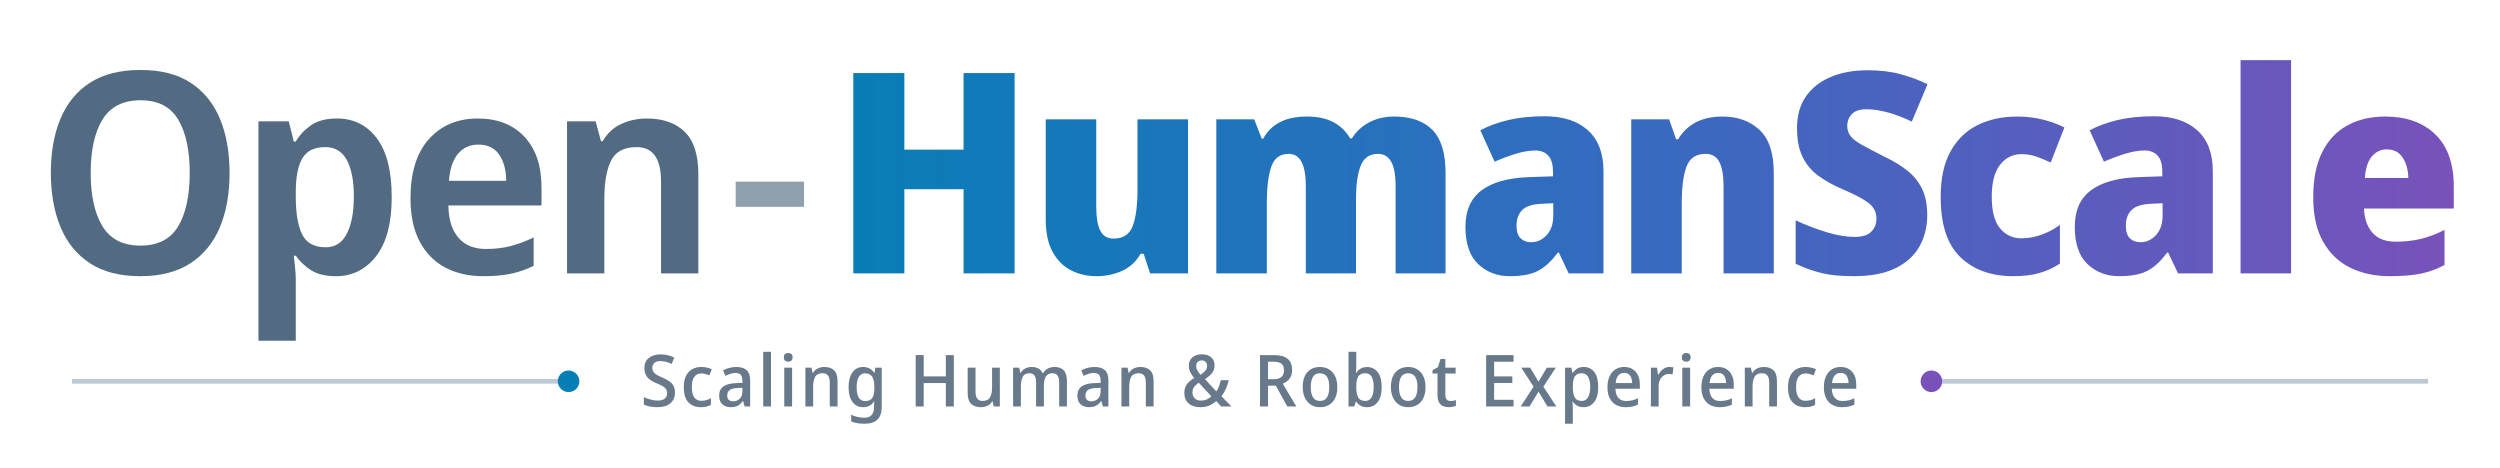
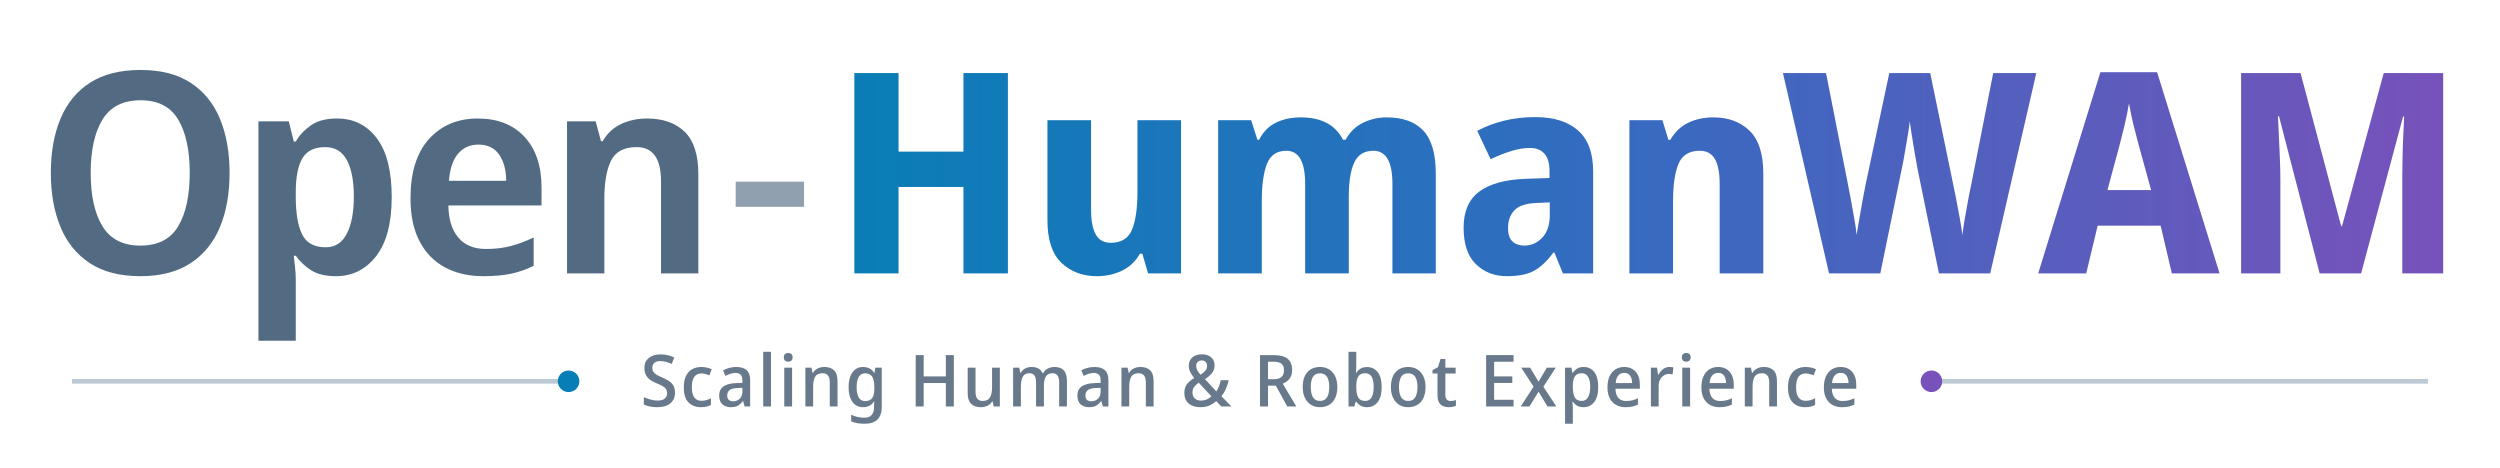
<svg xmlns="http://www.w3.org/2000/svg" width="695" height="130" viewBox="0 0 695 130" role="img" aria-labelledby="title desc">
  <defs>
    <linearGradient id="experience" gradientUnits="userSpaceOnUse" x1="231.522" y1="0" x2="685.194" y2="0">
      <stop offset="0" stop-color="#087eb6" />
      <stop offset="0.48" stop-color="#356bc0" />
      <stop offset="1" stop-color="#7951bb" />
    </linearGradient>
  </defs>
  <g id="open" fill="#526b82">
    <path d="M63.82 48.076Q63.82 56.734 61.129 63.169Q58.438 69.604 52.939 73.192Q47.44 76.78 39.016 76.78Q30.514 76.78 25.015 73.192Q19.516 69.604 16.825 63.13Q14.134 56.656 14.134 47.998Q14.134 39.418 16.825 32.983Q19.516 26.548 25.015 22.999Q30.514 19.45 39.094 19.45Q47.518 19.45 52.978 22.999Q58.438 26.548 61.129 32.983Q63.82 39.418 63.82 48.076ZM25.21 48.076Q25.21 57.514 28.486 62.896Q31.762 68.278 39.016 68.278Q46.348 68.278 49.546 62.896Q52.744 57.514 52.744 48.076Q52.744 38.638 49.546 33.256Q46.348 27.874 39.094 27.874Q31.762 27.874 28.486 33.256Q25.21 38.638 25.21 48.076Z" />
    <path d="M93.688 32.944Q100.63 32.944 104.764 38.443Q108.898 43.942 108.898 54.784Q108.898 65.626 104.569 71.203Q100.24 76.78 93.376 76.78Q89.008 76.78 86.395 75.064Q83.782 73.348 82.222 71.086H81.676Q81.832 72.568 82.027 74.323Q82.222 76.078 82.222 77.56V94.72H71.848V33.724H80.272L81.676 39.34H82.222Q83.782 36.688 86.473 34.816Q89.164 32.944 93.688 32.944ZM90.412 40.9Q85.888 40.9 84.055 44.02Q82.222 47.14 82.222 53.458V54.706Q82.222 61.492 83.977 65.119Q85.732 68.746 90.568 68.746Q94.468 68.746 96.418 64.963Q98.368 61.18 98.368 54.628Q98.368 48.076 96.418 44.488Q94.468 40.9 90.412 40.9Z" />
    <path d="M132.838 32.944Q141.028 32.944 145.786 38.014Q150.544 43.084 150.544 52.132V57.124H124.648Q124.726 62.896 127.417 66.055Q130.108 69.214 135.1 69.214Q138.922 69.214 142.003 68.395Q145.084 67.576 148.36 66.016V73.894Q145.396 75.376 142.159 76.078Q138.922 76.78 134.32 76.78Q128.392 76.78 123.829 74.401Q119.266 72.022 116.692 67.186Q114.118 62.35 114.118 55.174Q114.118 44.332 119.266 38.638Q124.414 32.944 132.838 32.944ZM132.994 40.198Q129.484 40.198 127.339 42.733Q125.194 45.268 124.804 50.26H140.716Q140.716 45.892 138.805 43.045Q136.894 40.198 132.994 40.198Z" />
    <path d="M179.866 32.944Q186.496 32.944 190.318 36.61Q194.14 40.276 194.14 48.466V76H183.766V50.416Q183.766 40.9 176.98 40.9Q171.754 40.9 169.882 44.644Q168.01 48.388 168.01 55.33V76H157.636V33.724H165.592L167.074 39.262H167.542Q169.414 35.986 172.69 34.465Q175.966 32.944 179.866 32.944Z" />
  </g>
  <path id="hyphen" d="M204.522 54 H223.522" stroke="#91a0af" stroke-width="7" />
-   <g id="humanscale" fill="url(#experience)">
-     <path d="M282.066 76H267.87V52.6H251.412V76H237.216V20.308H251.412V41.602H267.87V20.308H282.066Z" />
-     <path d="M330.264 33.178V76H319.734L317.94 70.54H317.082Q315.21 73.816 311.934 75.298Q308.658 76.78 304.914 76.78Q300.936 76.78 297.738 75.142Q294.54 73.504 292.629 70.033Q290.718 66.562 290.718 61.102V33.178H304.758V57.436Q304.758 61.804 305.85 64.066Q306.942 66.328 309.594 66.328Q313.572 66.328 314.898 62.818Q316.224 59.308 316.224 52.678V33.178Z" />
-     <path d="M387.588 32.398Q394.53 32.398 398.196 36.103Q401.862 39.808 401.862 48.076V76H387.978V51.742Q387.978 47.062 386.73 44.917Q385.482 42.772 383.064 42.772Q379.632 42.772 378.306 46.009Q376.98 49.246 376.98 55.174V76H363.018V51.742Q363.018 42.772 358.26 42.772Q354.672 42.772 353.424 46.321Q352.176 49.87 352.176 56.5V76H338.136V33.178H348.666L350.772 38.56H351.162Q352.722 35.596 355.764 33.997Q358.806 32.398 363.33 32.398Q367.698 32.398 370.662 33.958Q373.626 35.518 375.342 38.482H375.81Q377.76 35.44 380.802 33.919Q383.844 32.398 387.588 32.398Z" />
-     <path d="M429.39 32.32Q437.112 32.32 441.441 36.22Q445.77 40.12 445.77 47.608V76H436.098L433.368 70.228H433.056Q430.482 73.738 427.635 75.259Q424.788 76.78 419.718 76.78Q414.492 76.78 410.943 73.426Q407.394 70.072 407.394 63.052Q407.394 56.266 411.879 52.912Q416.364 49.558 424.944 49.246L431.73 49.012V47.764Q431.73 44.644 430.404 43.24Q429.078 41.836 426.816 41.836Q424.398 41.836 421.434 42.733Q418.47 43.63 415.506 44.956L411.528 36.22Q415.038 34.348 419.445 33.334Q423.852 32.32 429.39 32.32ZM428.61 56.656Q424.71 56.812 423.15 58.411Q421.59 60.01 421.59 62.74Q421.59 65.158 422.721 66.25Q423.852 67.342 425.646 67.342Q428.142 67.342 429.975 65.353Q431.808 63.364 431.808 59.932V56.5Z" />
-     <path d="M478.836 32.398Q485.154 32.398 489.132 36.103Q493.11 39.808 493.11 48.076V76H479.148V51.742Q479.148 47.296 477.978 45.034Q476.808 42.772 474.156 42.772Q470.178 42.772 468.852 46.321Q467.526 49.87 467.526 56.5V76H453.486V33.178H464.016L465.966 38.716H466.512Q470.334 32.398 478.836 32.398Z" />
-     <path d="M535.77 59.854Q535.77 64.612 533.625 68.473Q531.48 72.334 526.956 74.557Q522.432 76.78 515.256 76.78Q509.952 76.78 506.442 75.922Q502.932 75.064 499.188 73.348V61.258Q503.4 63.208 507.729 64.534Q512.058 65.86 515.646 65.86Q518.766 65.86 520.209 64.417Q521.652 62.974 521.652 60.79Q521.652 58.138 519.507 56.461Q517.362 54.784 512.214 52.6Q508.392 50.962 505.545 48.895Q502.698 46.828 501.138 43.669Q499.578 40.51 499.578 35.596Q499.578 30.37 502.035 26.821Q504.492 23.272 508.938 21.4Q513.384 19.528 519.234 19.528Q524.382 19.528 528.477 20.659Q532.572 21.79 535.848 23.428L531.48 33.802Q528.126 32.164 524.85 31.267Q521.574 30.37 518.844 30.37Q516.114 30.37 514.827 31.696Q513.54 33.022 513.54 35.05Q513.54 36.688 514.515 37.897Q515.49 39.106 517.752 40.354Q520.014 41.602 523.836 43.552Q527.658 45.346 530.31 47.491Q532.962 49.636 534.366 52.561Q535.77 55.486 535.77 59.854Z" />
-     <path d="M559.71 76.78Q550.506 76.78 545.007 71.515Q539.508 66.25 539.508 54.784Q539.508 46.984 542.277 42.031Q545.046 37.078 549.843 34.738Q554.64 32.398 560.802 32.398Q564.546 32.398 567.939 33.256Q571.332 34.114 573.906 35.44L570.084 45.19Q567.822 44.098 565.95 43.474Q564.078 42.85 561.972 42.85Q558.306 42.85 556.005 45.814Q553.704 48.778 553.704 54.706Q553.704 60.712 556.005 63.481Q558.306 66.25 561.972 66.25Q564.702 66.25 567.471 65.275Q570.24 64.3 572.658 62.506V73.27Q570.084 74.986 567.003 75.883Q563.922 76.78 559.71 76.78Z" />
-     <path d="M598.782 32.32Q606.504 32.32 610.833 36.22Q615.162 40.12 615.162 47.608V76H605.49L602.76 70.228H602.448Q599.874 73.738 597.027 75.259Q594.18 76.78 589.11 76.78Q583.884 76.78 580.335 73.426Q576.786 70.072 576.786 63.052Q576.786 56.266 581.271 52.912Q585.756 49.558 594.336 49.246L601.122 49.012V47.764Q601.122 44.644 599.796 43.24Q598.47 41.836 596.208 41.836Q593.79 41.836 590.826 42.733Q587.862 43.63 584.898 44.956L580.92 36.22Q584.43 34.348 588.837 33.334Q593.244 32.32 598.782 32.32ZM598.002 56.656Q594.102 56.812 592.542 58.411Q590.982 60.01 590.982 62.74Q590.982 65.158 592.113 66.25Q593.244 67.342 595.038 67.342Q597.534 67.342 599.367 65.353Q601.2 63.364 601.2 59.932V56.5Z" />
-     <path d="M636.918 76H622.878V16.72H636.918Z" />
-     <path d="M663.12 32.398Q671.856 32.398 677.004 37.351Q682.152 42.304 682.152 51.898V57.982H657.192Q657.348 62.194 659.532 64.69Q661.716 67.186 666.006 67.186Q669.828 67.186 673.026 66.406Q676.224 65.626 679.578 63.91V73.66Q676.614 75.298 673.143 76.039Q669.672 76.78 664.368 76.78Q658.206 76.78 653.409 74.44Q648.612 72.1 645.843 67.225Q643.074 62.35 643.074 54.862Q643.074 47.296 645.57 42.304Q648.066 37.312 652.59 34.855Q657.114 32.398 663.12 32.398ZM663.51 41.524Q661.092 41.524 659.415 43.435Q657.738 45.346 657.426 49.48H669.516Q669.438 46.126 667.956 43.825Q666.474 41.524 663.51 41.524Z" />
+   <g id="humanwam" fill="url(#experience)">
+     <path d="M280.195 76.0H267.837V51.976H249.793V76.0H237.511V20.308H249.793V42.148H267.837V20.308H280.195Z" />
+     <path d="M328.337 33.412V76.0H319.163L317.571 70.54H316.889Q314.993 73.816 311.809 75.298Q308.625 76.78 304.986 76.78Q298.997 76.78 295.092 73.075Q291.188 69.37 291.188 61.18V33.412H303.318V58.294Q303.318 62.818 304.607 65.158Q305.896 67.498 308.777 67.498Q313.174 67.498 314.69 63.871Q316.206 60.244 316.206 53.458V33.412Z" />
+     <path d="M385.501 32.632Q392.248 32.632 395.698 36.337Q399.147 40.042 399.147 48.232V76.0H387.093V51.118Q387.093 41.914 381.786 41.914Q377.995 41.914 376.479 45.19Q374.962 48.466 374.962 54.628V76.0H362.832V51.118Q362.832 41.914 357.601 41.914Q353.659 41.914 352.218 45.541Q350.778 49.168 350.778 55.954V76.0H338.647V33.412H347.821L349.565 38.872H350.02Q351.687 35.596 354.682 34.114Q357.677 32.632 361.619 32.632Q370.186 32.632 373.37 38.872H374.053Q375.872 35.596 378.943 34.114Q382.013 32.632 385.501 32.632Z" />
+     <path d="M426.819 32.554Q434.477 32.554 438.684 36.259Q442.892 39.964 442.892 47.608V76.0H434.477L432.126 70.228H431.823Q429.321 73.66 426.554 75.22Q423.787 76.78 418.859 76.78Q413.779 76.78 410.33 73.465Q406.88 70.15 406.88 63.286Q406.88 56.5 411.239 53.263Q415.599 50.026 424.09 49.714L430.762 49.48V47.608Q430.762 44.254 429.321 42.694Q427.881 41.134 425.379 41.134Q422.801 41.134 419.996 42.031Q417.191 42.928 414.386 44.254L410.671 36.376Q414.007 34.582 418.063 33.568Q422.119 32.554 426.819 32.554ZM427.198 56.422Q422.801 56.578 421.02 58.45Q419.238 60.322 419.238 63.364Q419.238 66.016 420.489 67.147Q421.74 68.278 423.787 68.278Q426.668 68.278 428.753 66.055Q430.837 63.832 430.837 59.776V56.266Z" />
+     <path d="M476.326 32.632Q482.543 32.632 486.371 36.337Q490.2 40.042 490.2 48.232V76.0H478.07V51.118Q478.07 46.516 476.743 44.215Q475.416 41.914 472.535 41.914Q468.138 41.914 466.622 45.541Q465.105 49.168 465.105 55.954V76.0H452.975V33.412H462.149L463.817 38.872H464.347Q466.243 35.596 469.351 34.114Q472.459 32.632 476.326 32.632Z" />
+     <path d="M566.09 20.308 553.277 76.0H539.024L533.035 46.75Q532.883 45.892 532.58 44.176Q532.277 42.46 531.936 40.432Q531.594 38.404 531.329 36.571Q531.064 34.738 530.912 33.724Q530.836 34.738 530.533 36.571Q530.23 38.404 529.889 40.393Q529.548 42.382 529.244 44.137Q528.941 45.892 528.714 46.828L522.724 76.0H508.471L495.659 20.308H507.637L513.627 50.728Q514.006 52.522 514.498 55.252Q514.991 57.982 515.484 60.712Q515.977 63.442 516.128 65.314Q516.432 63.364 516.924 60.634Q517.417 57.904 517.872 55.33Q518.327 52.756 518.63 51.352L525.226 20.308H536.598L543.042 51.508Q543.346 52.912 543.838 55.447Q544.331 57.982 544.824 60.712Q545.317 63.442 545.544 65.314Q545.772 63.364 546.227 60.673Q546.682 57.982 547.212 55.252Q547.743 52.522 548.122 50.728L554.111 20.308Z" />
+     <path d="M603.77 76.0 600.661 62.74H583.148L579.964 76.0H566.621L583.906 20.074H599.676L617.037 76.0ZM594.444 39.886Q593.762 37.39 593.08 34.621Q592.397 31.852 591.867 28.732Q591.336 31.852 590.654 34.699Q589.971 37.546 589.365 39.886L585.877 52.834H598.008Z" />
+     <path d="M644.861 76.0 633.565 32.32H633.261Q633.337 33.88 633.489 37.0Q633.64 40.12 633.792 43.669Q633.944 47.218 633.944 50.104V76.0H623.026V20.308H639.554L650.85 62.896H651.078L662.677 20.308H679.205V76.0H667.833V49.636Q667.833 46.984 667.908 43.552Q667.984 40.12 668.136 37.039Q668.287 33.958 668.363 32.398H668.06L656.385 76.0Z" />
  </g>
  <g id="subtitle" fill="#68798b">
    <path d="M187.645 109.14Q187.645 111.04 186.365 112.12Q185.085 113.2 182.765 113.2Q180.465 113.2 178.985 112.46V110.42Q179.785 110.78 180.815 111.07Q181.845 111.36 182.865 111.36Q184.165 111.36 184.815 110.8Q185.465 110.24 185.465 109.3Q185.465 108.64 185.175 108.19Q184.885 107.74 184.235 107.36Q183.585 106.98 182.505 106.54Q181.485 106.14 180.725 105.59Q179.965 105.04 179.555 104.24Q179.145 103.44 179.145 102.28Q179.145 100.52 180.375 99.52Q181.605 98.52 183.605 98.52Q184.725 98.52 185.665 98.75Q186.605 98.98 187.445 99.38L186.745 101.16Q185.965 100.82 185.165 100.6Q184.365 100.38 183.545 100.38Q182.445 100.38 181.895 100.9Q181.345 101.42 181.345 102.26Q181.345 102.92 181.625 103.36Q181.905 103.8 182.515 104.17Q183.125 104.54 184.165 104.98Q185.285 105.46 186.065 105.99Q186.845 106.52 187.245 107.27Q187.645 108.02 187.645 109.14Z" />
    <path d="M194.835 113.2Q192.695 113.2 191.395 111.87Q190.095 110.54 190.095 107.68Q190.095 105.68 190.735 104.44Q191.375 103.2 192.475 102.61Q193.575 102.02 194.995 102.02Q195.835 102.02 196.605 102.21Q197.375 102.4 197.875 102.64L197.215 104.34Q196.695 104.14 196.125 103.98Q195.555 103.82 195.015 103.82Q192.335 103.82 192.335 107.66Q192.335 109.5 193.005 110.46Q193.675 111.42 194.955 111.42Q195.775 111.42 196.425 111.22Q197.075 111.02 197.635 110.7V112.54Q197.075 112.88 196.415 113.04Q195.755 113.2 194.835 113.2Z" />
    <path d="M204.705 102.02Q206.605 102.02 207.575 102.91Q208.545 103.8 208.545 105.7V113H207.005L206.585 111.5H206.505Q205.845 112.38 205.115 112.79Q204.385 113.2 203.105 113.2Q201.745 113.2 200.835 112.41Q199.925 111.62 199.925 109.94Q199.925 106.66 204.665 106.5L206.385 106.44V105.84Q206.385 104.66 205.895 104.17Q205.405 103.68 204.525 103.68Q203.765 103.68 203.045 103.92Q202.325 104.16 201.665 104.5L201.005 102.96Q201.725 102.56 202.675 102.29Q203.625 102.02 204.705 102.02ZM205.085 107.86Q203.425 107.94 202.795 108.47Q202.165 109 202.165 109.96Q202.165 110.8 202.615 111.18Q203.065 111.56 203.785 111.56Q204.885 111.56 205.635 110.86Q206.385 110.16 206.385 108.76V107.82Z" />
    <path d="M214.335 113H212.175V97.8H214.335Z" />
    <path d="M219.125 98.12Q219.625 98.12 219.985 98.4Q220.345 98.68 220.345 99.34Q220.345 99.98 219.985 100.27Q219.625 100.56 219.125 100.56Q218.625 100.56 218.265 100.27Q217.905 99.98 217.905 99.34Q217.905 98.68 218.265 98.4Q218.625 98.12 219.125 98.12ZM220.205 102.22V113H218.025V102.22Z" />
    <path d="M229.175 102.02Q230.935 102.02 231.885 102.96Q232.835 103.9 232.835 105.98V113H230.675V106.28Q230.675 103.76 228.675 103.76Q227.175 103.76 226.615 104.74Q226.055 105.72 226.055 107.56V113H223.895V102.22H225.595L225.895 103.66H226.015Q226.495 102.82 227.345 102.42Q228.195 102.02 229.175 102.02Z" />
    <path d="M239.945 102.02Q241.965 102.02 243.025 103.64H243.105L243.345 102.22H245.125V113.14Q245.125 115.44 243.945 116.62Q242.765 117.8 240.345 117.8Q239.225 117.8 238.305 117.64Q237.385 117.48 236.625 117.14V115.28Q237.405 115.7 238.355 115.91Q239.305 116.12 240.405 116.12Q241.625 116.12 242.305 115.37Q242.985 114.62 242.985 113.26V112.9Q242.985 112.64 243.005 112.22Q243.025 111.8 243.045 111.58H242.965Q241.985 113.2 239.945 113.2Q238.065 113.2 236.985 111.73Q235.905 110.26 235.905 107.64Q235.905 105.04 236.985 103.53Q238.065 102.02 239.945 102.02ZM240.485 103.78Q239.345 103.78 238.745 104.78Q238.145 105.78 238.145 107.66Q238.145 109.54 238.735 110.52Q239.325 111.5 240.525 111.5Q241.845 111.5 242.455 110.69Q243.065 109.88 243.065 108.04V107.64Q243.065 105.58 242.445 104.68Q241.825 103.78 240.485 103.78Z" />
    <path d="M265.165 113H262.945V106.48H256.785V113H254.565V98.72H256.785V104.64H262.945V98.72H265.165Z" />
    <path d="M277.955 102.22V113H276.255L275.955 111.58H275.835Q275.355 112.42 274.495 112.81Q273.635 113.2 272.655 113.2Q270.915 113.2 269.965 112.26Q269.015 111.32 269.015 109.28V102.22H271.195V108.96Q271.195 111.46 273.175 111.46Q274.655 111.46 275.225 110.48Q275.795 109.5 275.795 107.68V102.22Z" />
    <path d="M293.145 102.02Q294.865 102.02 295.735 102.96Q296.605 103.9 296.605 105.98V113H294.445V106.26Q294.445 103.76 292.605 103.76Q291.305 103.76 290.755 104.65Q290.205 105.54 290.205 107.2V113H288.025V106.26Q288.025 103.76 286.205 103.76Q284.845 103.76 284.325 104.74Q283.805 105.72 283.805 107.56V113H281.645V102.22H283.345L283.665 103.66H283.765Q284.225 102.82 285.025 102.42Q285.825 102.02 286.765 102.02Q289.085 102.02 289.845 103.76H289.985Q290.465 102.86 291.315 102.44Q292.165 102.02 293.145 102.02Z" />
    <path d="M304.295 102.02Q306.195 102.02 307.165 102.91Q308.135 103.8 308.135 105.7V113H306.595L306.175 111.5H306.095Q305.435 112.38 304.705 112.79Q303.975 113.2 302.695 113.2Q301.335 113.2 300.425 112.41Q299.515 111.62 299.515 109.94Q299.515 106.66 304.255 106.5L305.975 106.44V105.84Q305.975 104.66 305.485 104.17Q304.995 103.68 304.115 103.68Q303.355 103.68 302.635 103.92Q301.915 104.16 301.255 104.5L300.595 102.96Q301.315 102.56 302.265 102.29Q303.215 102.02 304.295 102.02ZM304.675 107.86Q303.015 107.94 302.385 108.47Q301.755 109 301.755 109.96Q301.755 110.8 302.205 111.18Q302.655 111.56 303.375 111.56Q304.475 111.56 305.225 110.86Q305.975 110.16 305.975 108.76V107.82Z" />
    <path d="M317.045 102.02Q318.805 102.02 319.755 102.96Q320.705 103.9 320.705 105.98V113H318.545V106.28Q318.545 103.76 316.545 103.76Q315.045 103.76 314.485 104.74Q313.925 105.72 313.925 107.56V113H311.765V102.22H313.465L313.765 103.66H313.885Q314.365 102.82 315.215 102.42Q316.065 102.02 317.045 102.02Z" />
    <path d="M334.145 98.5Q335.745 98.5 336.695 99.31Q337.645 100.12 337.645 101.6Q337.645 102.88 336.885 103.78Q336.125 104.68 334.985 105.4L338.145 108.82Q338.585 108.18 338.875 107.39Q339.165 106.6 339.365 105.7H341.585Q341.305 106.94 340.805 108.09Q340.305 109.24 339.565 110.16L342.345 113H339.505L338.105 111.5Q337.245 112.26 336.215 112.73Q335.185 113.2 333.685 113.2Q331.605 113.2 330.425 112.15Q329.245 111.1 329.245 109.24Q329.245 107.72 329.975 106.79Q330.705 105.86 331.985 105.08Q331.365 104.32 330.925 103.51Q330.485 102.7 330.485 101.68Q330.485 100.2 331.475 99.35Q332.465 98.5 334.145 98.5ZM334.105 100.2Q333.445 100.2 332.995 100.59Q332.545 100.98 332.545 101.72Q332.545 102.38 332.855 102.95Q333.165 103.52 333.745 104.18Q334.685 103.56 335.125 103Q335.565 102.44 335.565 101.68Q335.565 101 335.155 100.6Q334.745 100.2 334.105 100.2ZM333.245 106.38Q332.425 106.96 331.965 107.57Q331.505 108.18 331.505 109.12Q331.505 110.14 332.145 110.75Q332.785 111.36 333.825 111.36Q334.805 111.36 335.525 111.02Q336.245 110.68 336.765 110.18Z" />
    <path d="M354.145 98.72Q356.725 98.72 357.965 99.74Q359.205 100.76 359.205 102.84Q359.205 103.94 358.845 104.69Q358.485 105.44 357.885 105.91Q357.285 106.38 356.605 106.66L360.385 113H357.865L354.685 107.22H352.505V113H350.285V98.72ZM354.025 100.56H352.505V105.42H354.085Q355.565 105.42 356.255 104.79Q356.945 104.16 356.945 102.92Q356.945 101.64 356.235 101.1Q355.525 100.56 354.025 100.56Z" />
    <path d="M371.775 107.6Q371.775 110.28 370.465 111.74Q369.155 113.2 366.915 113.2Q365.535 113.2 364.465 112.54Q363.395 111.88 362.775 110.63Q362.155 109.38 362.155 107.6Q362.155 104.92 363.445 103.47Q364.735 102.02 366.975 102.02Q368.375 102.02 369.455 102.67Q370.535 103.32 371.155 104.56Q371.775 105.8 371.775 107.6ZM364.395 107.6Q364.395 109.42 365.005 110.44Q365.615 111.46 366.955 111.46Q368.315 111.46 368.925 110.44Q369.535 109.42 369.535 107.6Q369.535 105.76 368.915 104.77Q368.295 103.78 366.935 103.78Q365.595 103.78 364.995 104.77Q364.395 105.76 364.395 107.6Z" />
    <path d="M377.045 101.46Q377.045 102.12 377.015 102.72Q376.985 103.32 376.945 103.64H377.045Q377.465 102.96 378.195 102.5Q378.925 102.04 380.065 102.04Q381.885 102.04 382.995 103.44Q384.105 104.84 384.105 107.6Q384.105 110.38 382.985 111.79Q381.865 113.2 380.045 113.2Q378.885 113.2 378.175 112.75Q377.465 112.3 377.045 111.68H376.885L376.505 113H374.885V97.8H377.045ZM379.525 103.76Q378.145 103.76 377.595 104.67Q377.045 105.58 377.045 107.46V107.62Q377.045 109.48 377.575 110.47Q378.105 111.46 379.565 111.46Q380.705 111.46 381.295 110.46Q381.885 109.46 381.885 107.58Q381.885 103.76 379.525 103.76Z" />
    <path d="M396.295 107.6Q396.295 110.28 394.985 111.74Q393.675 113.2 391.435 113.2Q390.055 113.2 388.985 112.54Q387.915 111.88 387.295 110.63Q386.675 109.38 386.675 107.6Q386.675 104.92 387.965 103.47Q389.255 102.02 391.495 102.02Q392.895 102.02 393.975 102.67Q395.055 103.32 395.675 104.56Q396.295 105.8 396.295 107.6ZM388.915 107.6Q388.915 109.42 389.525 110.44Q390.135 111.46 391.475 111.46Q392.835 111.46 393.445 110.44Q394.055 109.42 394.055 107.6Q394.055 105.76 393.435 104.77Q392.815 103.78 391.455 103.78Q390.115 103.78 389.515 104.77Q388.915 105.76 388.915 107.6Z" />
    <path d="M403.225 111.48Q403.625 111.48 404.035 111.41Q404.445 111.34 404.745 111.22V112.82Q404.405 112.98 403.855 113.09Q403.305 113.2 402.705 113.2Q401.865 113.2 401.165 112.9Q400.465 112.6 400.045 111.86Q399.625 111.12 399.625 109.8V103.84H398.245V102.88L399.745 102.08L400.465 99.8H401.805V102.22H404.665V103.84H401.805V109.76Q401.805 110.64 402.195 111.06Q402.585 111.48 403.225 111.48Z" />
    <path d="M420.765 113H413.145V98.72H420.765V100.56H415.365V104.64H420.425V106.46H415.365V111.14H420.765Z" />
    <path d="M426.335 107.5 422.915 102.22H425.375L427.715 106.1L430.015 102.22H432.495L429.055 107.5L432.655 113H430.195L427.715 108.88L425.195 113H422.755Z" />
    <path d="M440.285 102.02Q442.105 102.02 443.205 103.42Q444.305 104.82 444.305 107.6Q444.305 110.34 443.175 111.77Q442.045 113.2 440.245 113.2Q439.085 113.2 438.375 112.75Q437.665 112.3 437.245 111.68H437.125Q437.165 112.04 437.205 112.53Q437.245 113.02 437.245 113.4V117.8H435.085V102.22H436.845L437.145 103.66H437.245Q437.685 102.98 438.395 102.5Q439.105 102.02 440.285 102.02ZM439.705 103.76Q438.385 103.76 437.815 104.63Q437.245 105.5 437.245 107.26V107.58Q437.245 109.44 437.775 110.45Q438.305 111.46 439.745 111.46Q440.925 111.46 441.505 110.38Q442.085 109.3 442.085 107.56Q442.085 105.8 441.505 104.78Q440.925 103.76 439.705 103.76Z" />
    <path d="M451.515 102.02Q453.535 102.02 454.705 103.33Q455.875 104.64 455.875 106.9V108.06H449.095Q449.135 109.72 449.895 110.6Q450.655 111.48 452.035 111.48Q453.015 111.48 453.785 111.29Q454.555 111.1 455.355 110.72V112.48Q454.595 112.84 453.805 113.02Q453.015 113.2 451.895 113.2Q450.415 113.2 449.285 112.58Q448.155 111.96 447.515 110.73Q446.875 109.5 446.875 107.7Q446.875 105.88 447.455 104.62Q448.035 103.36 449.085 102.69Q450.135 102.02 451.515 102.02ZM451.535 103.66Q450.495 103.66 449.875 104.4Q449.255 105.14 449.155 106.5H453.735Q453.715 105.24 453.185 104.45Q452.655 103.66 451.535 103.66Z" />
    <path d="M464.085 102.02Q464.345 102.02 464.665 102.05Q464.985 102.08 465.205 102.12L464.985 104.1Q464.485 103.96 463.925 103.96Q463.205 103.96 462.565 104.36Q461.925 104.76 461.515 105.51Q461.105 106.26 461.105 107.32V113H458.945V102.22H460.645L460.925 104.14H461.045Q461.505 103.28 462.285 102.65Q463.065 102.02 464.085 102.02Z" />
    <path d="M468.775 98.12Q469.275 98.12 469.635 98.4Q469.995 98.68 469.995 99.34Q469.995 99.98 469.635 100.27Q469.275 100.56 468.775 100.56Q468.275 100.56 467.915 100.27Q467.555 99.98 467.555 99.34Q467.555 98.68 467.915 98.4Q468.275 98.12 468.775 98.12ZM469.855 102.22V113H467.675V102.22Z" />
    <path d="M477.625 102.02Q479.645 102.02 480.815 103.33Q481.985 104.64 481.985 106.9V108.06H475.205Q475.245 109.72 476.005 110.6Q476.765 111.48 478.145 111.48Q479.125 111.48 479.895 111.29Q480.665 111.1 481.465 110.72V112.48Q480.705 112.84 479.915 113.02Q479.125 113.2 478.005 113.2Q476.525 113.2 475.395 112.58Q474.265 111.96 473.625 110.73Q472.985 109.5 472.985 107.7Q472.985 105.88 473.565 104.62Q474.145 103.36 475.195 102.69Q476.245 102.02 477.625 102.02ZM477.645 103.66Q476.605 103.66 475.985 104.4Q475.365 105.14 475.265 106.5H479.845Q479.825 105.24 479.295 104.45Q478.765 103.66 477.645 103.66Z" />
    <path d="M490.335 102.02Q492.095 102.02 493.045 102.96Q493.995 103.9 493.995 105.98V113H491.835V106.28Q491.835 103.76 489.835 103.76Q488.335 103.76 487.775 104.74Q487.215 105.72 487.215 107.56V113H485.055V102.22H486.755L487.055 103.66H487.175Q487.655 102.82 488.505 102.42Q489.355 102.02 490.335 102.02Z" />
    <path d="M501.805 113.2Q499.665 113.2 498.365 111.87Q497.065 110.54 497.065 107.68Q497.065 105.68 497.705 104.44Q498.345 103.2 499.445 102.61Q500.545 102.02 501.965 102.02Q502.805 102.02 503.575 102.21Q504.345 102.4 504.845 102.64L504.185 104.34Q503.665 104.14 503.095 103.98Q502.525 103.82 501.985 103.82Q499.305 103.82 499.305 107.66Q499.305 109.5 499.975 110.46Q500.645 111.42 501.925 111.42Q502.745 111.42 503.395 111.22Q504.045 111.02 504.605 110.7V112.54Q504.045 112.88 503.385 113.04Q502.725 113.2 501.805 113.2Z" />
    <path d="M511.675 102.02Q513.695 102.02 514.865 103.33Q516.035 104.64 516.035 106.9V108.06H509.255Q509.295 109.72 510.055 110.6Q510.815 111.48 512.195 111.48Q513.175 111.48 513.945 111.29Q514.715 111.1 515.515 110.72V112.48Q514.755 112.84 513.965 113.02Q513.175 113.2 512.055 113.2Q510.575 113.2 509.445 112.58Q508.315 111.96 507.675 110.73Q507.035 109.5 507.035 107.7Q507.035 105.88 507.615 104.62Q508.195 103.36 509.245 102.69Q510.295 102.02 511.675 102.02ZM511.695 103.66Q510.655 103.66 510.035 104.4Q509.415 105.14 509.315 106.5H513.895Q513.875 105.24 513.345 104.45Q512.815 103.66 511.695 103.66Z" />
  </g>
  <g id="subtitle-rules" fill="none" stroke="#bdc9d4" stroke-width="1.3">
    <path d="M20 106 H158.065" />
    <path d="M536.935 106 H675" />
  </g>
  <circle cx="158.065" cy="106" r="3" fill="#087eb6" />
  <circle cx="536.935" cy="106" r="3" fill="#7951bb" />
</svg>
